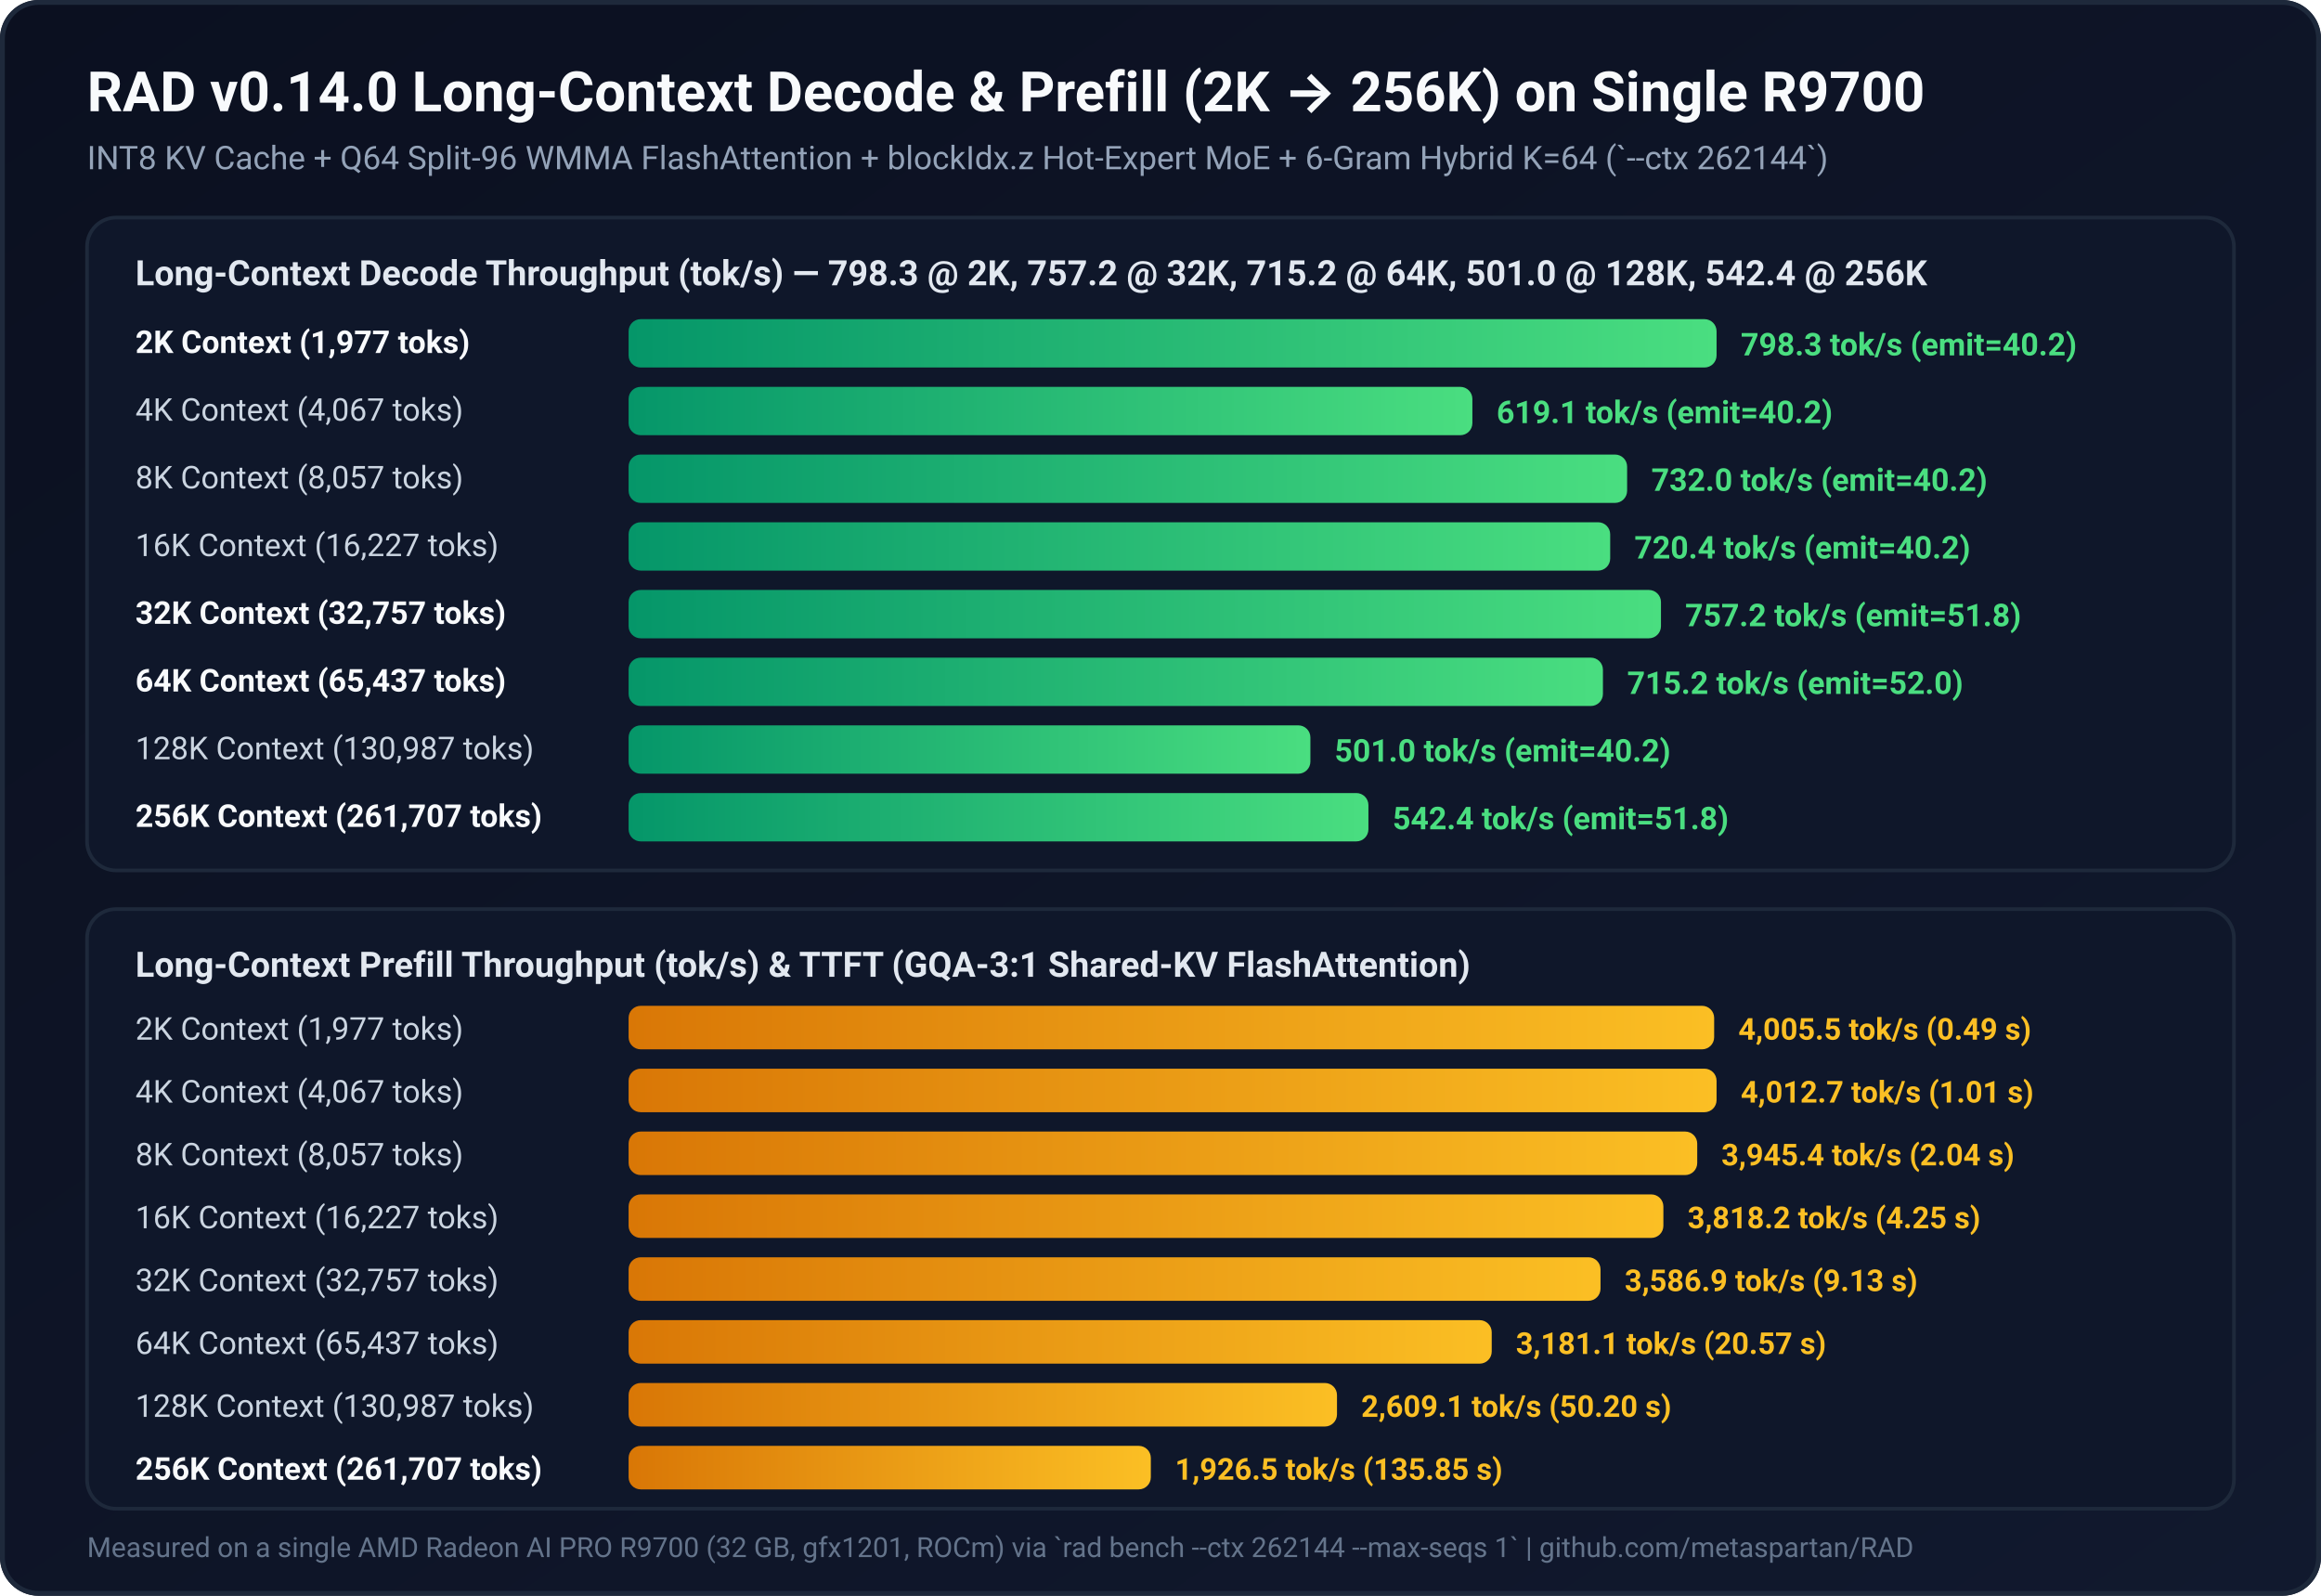
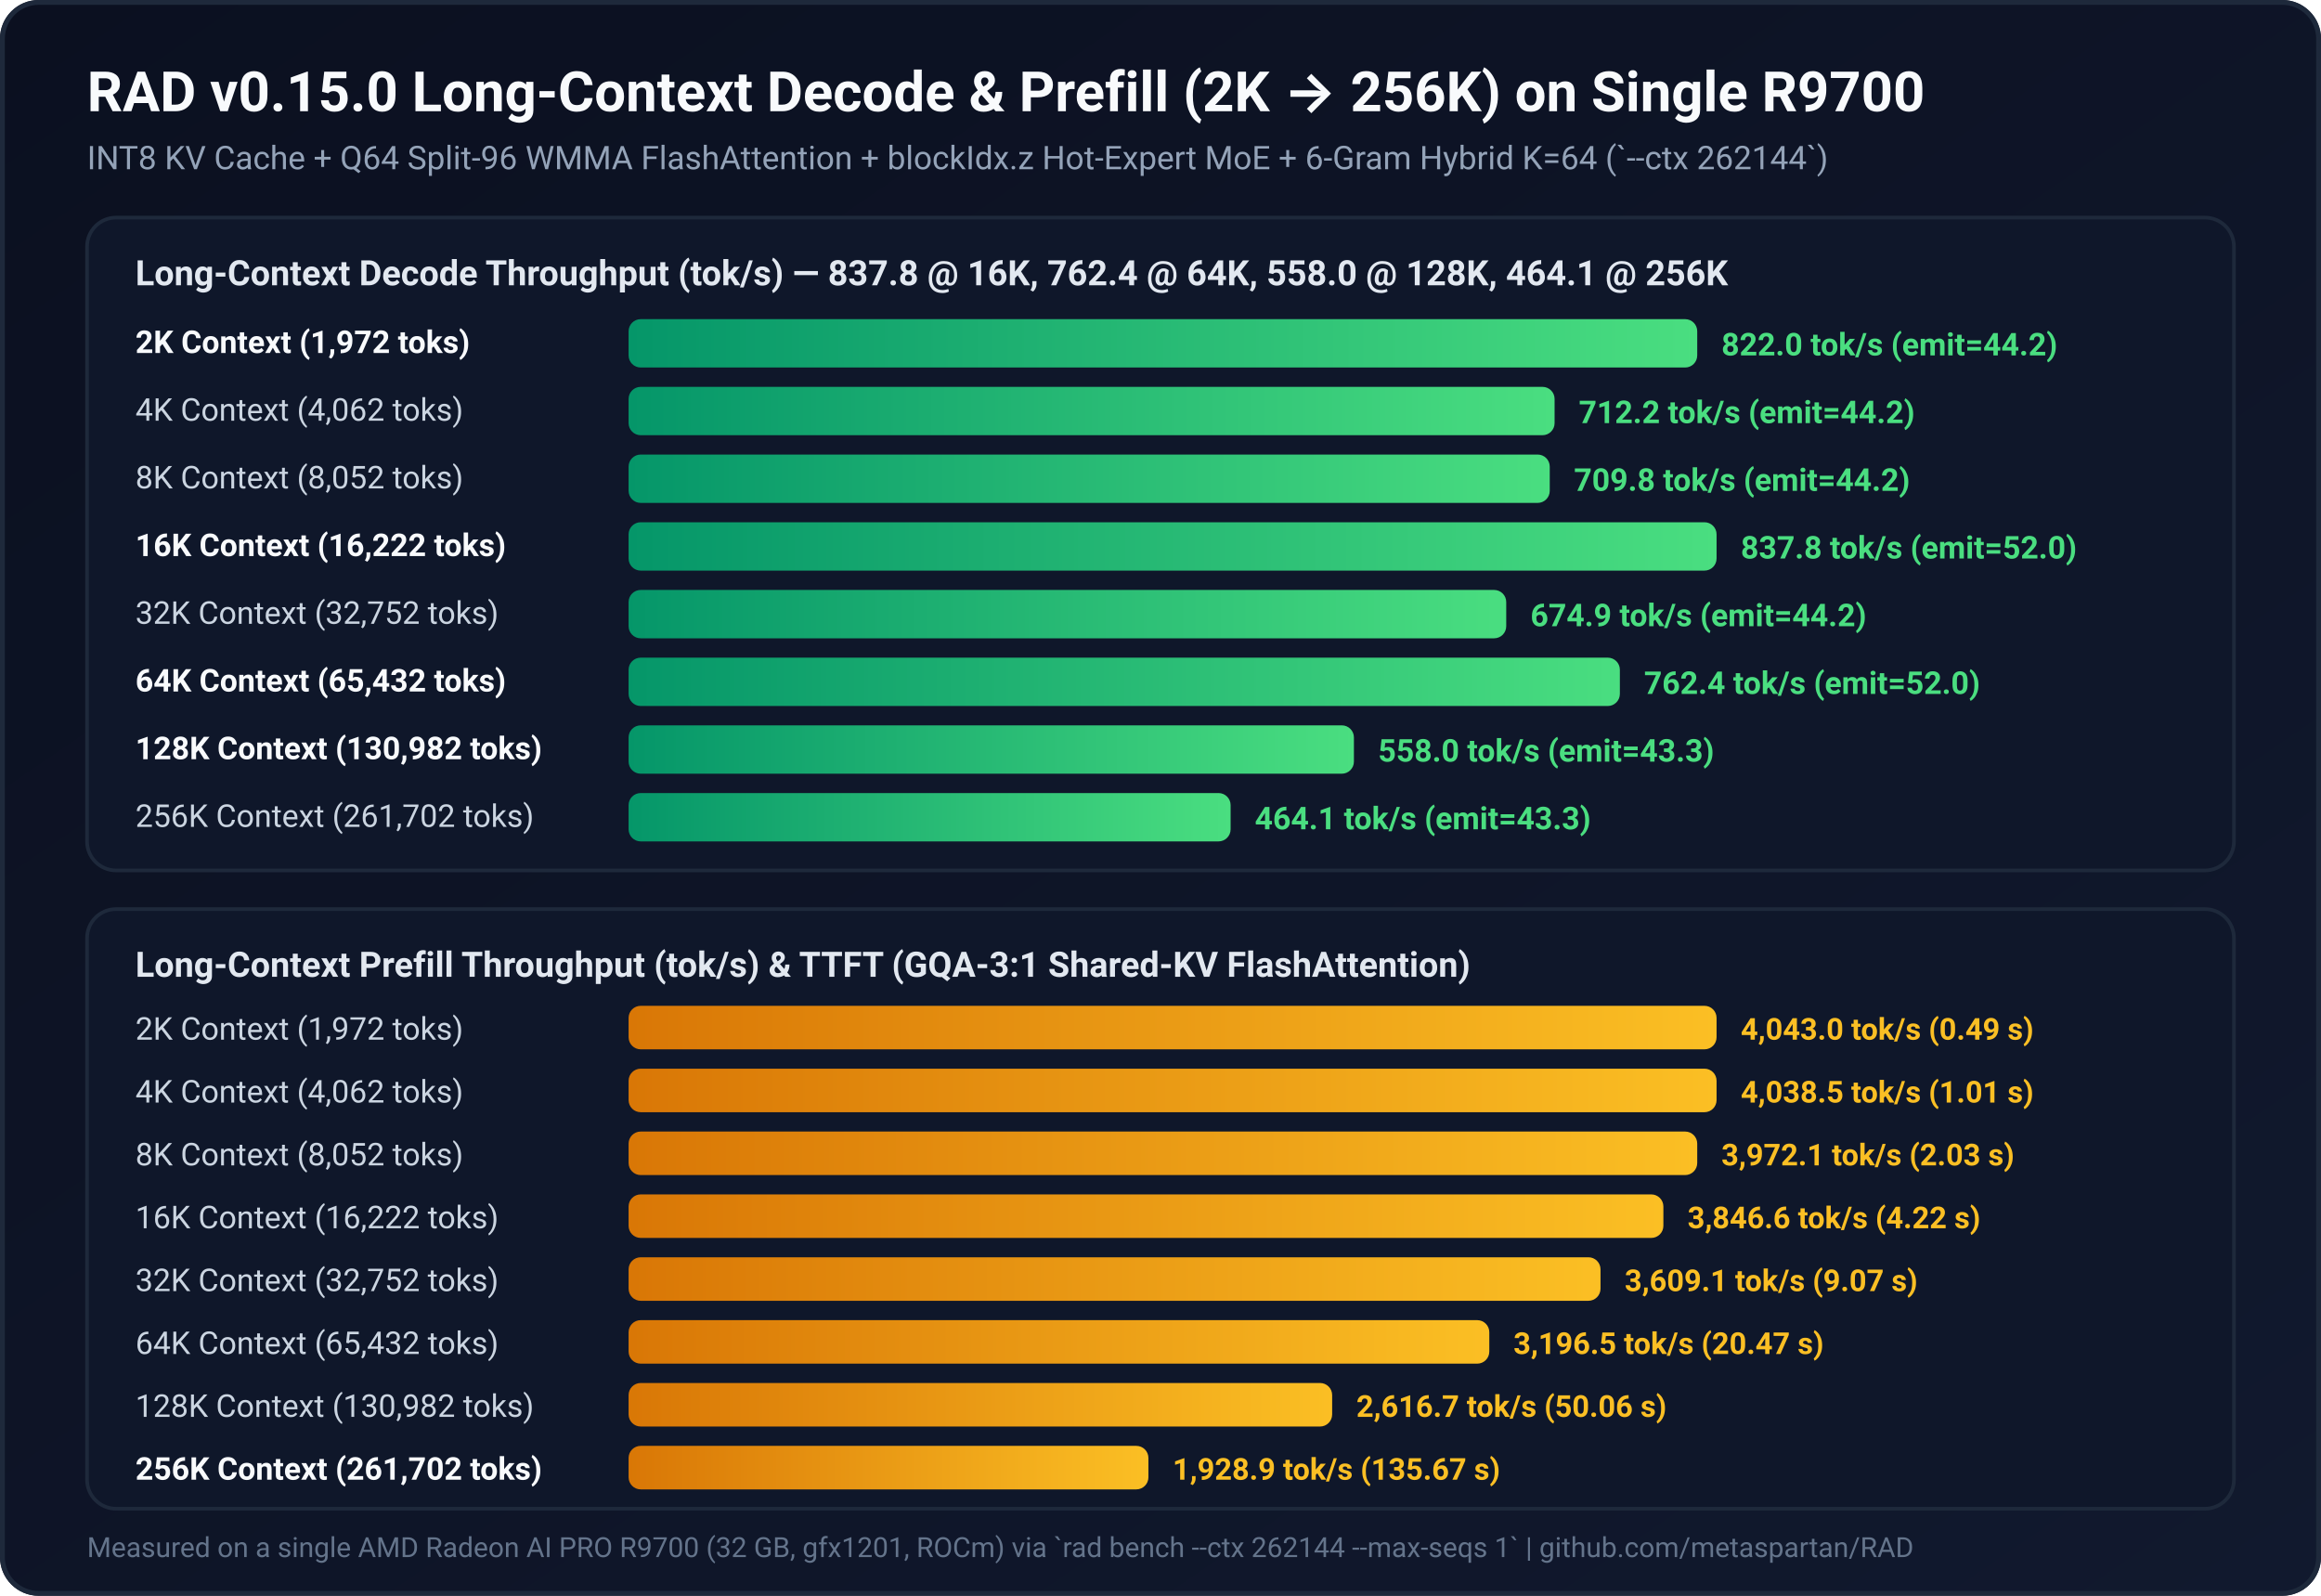
<svg xmlns="http://www.w3.org/2000/svg" viewBox="0 0 960 660" width="960" height="660">
  <defs>
    <linearGradient id="bg" x1="0" y1="0" x2="1" y2="1">
      <stop offset="0%" stop-color="#0b1020" />
      <stop offset="100%" stop-color="#11192e" />
    </linearGradient>
    <linearGradient id="decGrad" x1="0" y1="0" x2="1" y2="0">
      <stop offset="0%" stop-color="#059669" />
      <stop offset="100%" stop-color="#4ade80" />
    </linearGradient>
    <linearGradient id="ppGrad" x1="0" y1="0" x2="1" y2="0">
      <stop offset="0%" stop-color="#d97706" />
      <stop offset="100%" stop-color="#fbbf24" />
    </linearGradient>
  </defs>
  <rect width="960" height="660" rx="16" fill="url(#bg)" />
  <rect x="1" y="1" width="958" height="658" rx="15" fill="none" stroke="#1e293b" stroke-width="2" />
-   <text x="36" y="46" font-family="system-ui, -apple-system, Segoe UI, Roboto, sans-serif" font-size="23" font-weight="700" fill="#f8fafc">RAD v0.14.0 Long-Context Decode &amp; Prefill (2K → 256K) on Single R9700</text>
+   <text x="36" y="46" font-family="system-ui, -apple-system, Segoe UI, Roboto, sans-serif" font-size="23" font-weight="700" fill="#f8fafc">RAD v0.15.0 Long-Context Decode &amp; Prefill (2K → 256K) on Single R9700</text>
  <text x="36" y="70" font-family="system-ui, -apple-system, Segoe UI, Roboto, sans-serif" font-size="13.5" fill="#94a3b8">INT8 KV Cache + Q64 Split-96 WMMA FlashAttention + blockIdx.z Hot-Expert MoE + 6-Gram Hybrid K=64 (`--ctx 262144`)</text>
  <rect x="36" y="90" width="888" height="270" rx="12" fill="#0f172a" stroke="#1e293b" stroke-width="1.5" />
-   <text x="56" y="118" font-family="system-ui, -apple-system, Segoe UI, Roboto, sans-serif" font-size="14.5" font-weight="700" fill="#e2e8f0">Long-Context Decode Throughput (tok/s) — 798.3 @ 2K, 757.2 @ 32K, 715.2 @ 64K, 501.0 @ 128K, 542.4 @ 256K</text>
-   <text x="56" y="146" font-family="system-ui, -apple-system, Segoe UI, Roboto, sans-serif" font-size="13" font-weight="700" fill="#f8fafc">2K Context (1,977 toks)</text>
-   <rect x="260" y="132" width="450" height="20" rx="5" fill="url(#decGrad)" />
-   <text x="720" y="147" font-family="system-ui, -apple-system, Segoe UI, Roboto, sans-serif" font-size="13" font-weight="700" fill="#4ade80">798.3 tok/s (emit=40.2)</text>
-   <text x="56" y="174" font-family="system-ui, -apple-system, Segoe UI, Roboto, sans-serif" font-size="13" fill="#cbd5e1">4K Context (4,067 toks)</text>
-   <rect x="260" y="160" width="349" height="20" rx="5" fill="url(#decGrad)" />
-   <text x="619" y="175" font-family="system-ui, -apple-system, Segoe UI, Roboto, sans-serif" font-size="13" font-weight="700" fill="#4ade80">619.1 tok/s (emit=40.2)</text>
-   <text x="56" y="202" font-family="system-ui, -apple-system, Segoe UI, Roboto, sans-serif" font-size="13" fill="#cbd5e1">8K Context (8,057 toks)</text>
-   <rect x="260" y="188" width="413" height="20" rx="5" fill="url(#decGrad)" />
-   <text x="683" y="203" font-family="system-ui, -apple-system, Segoe UI, Roboto, sans-serif" font-size="13" font-weight="700" fill="#4ade80">732.0 tok/s (emit=40.2)</text>
-   <text x="56" y="230" font-family="system-ui, -apple-system, Segoe UI, Roboto, sans-serif" font-size="13" fill="#cbd5e1">16K Context (16,227 toks)</text>
-   <rect x="260" y="216" width="406" height="20" rx="5" fill="url(#decGrad)" />
-   <text x="676" y="231" font-family="system-ui, -apple-system, Segoe UI, Roboto, sans-serif" font-size="13" font-weight="700" fill="#4ade80">720.4 tok/s (emit=40.2)</text>
-   <text x="56" y="258" font-family="system-ui, -apple-system, Segoe UI, Roboto, sans-serif" font-size="13" font-weight="700" fill="#f8fafc">32K Context (32,757 toks)</text>
-   <rect x="260" y="244" width="427" height="20" rx="5" fill="url(#decGrad)" />
-   <text x="697" y="259" font-family="system-ui, -apple-system, Segoe UI, Roboto, sans-serif" font-size="13" font-weight="700" fill="#4ade80">757.2 tok/s (emit=51.8)</text>
-   <text x="56" y="286" font-family="system-ui, -apple-system, Segoe UI, Roboto, sans-serif" font-size="13" font-weight="700" fill="#f8fafc">64K Context (65,437 toks)</text>
-   <rect x="260" y="272" width="403" height="20" rx="5" fill="url(#decGrad)" />
-   <text x="673" y="287" font-family="system-ui, -apple-system, Segoe UI, Roboto, sans-serif" font-size="13" font-weight="700" fill="#4ade80">715.2 tok/s (emit=52.0)</text>
-   <text x="56" y="314" font-family="system-ui, -apple-system, Segoe UI, Roboto, sans-serif" font-size="13" fill="#cbd5e1">128K Context (130,987 toks)</text>
-   <rect x="260" y="300" width="282" height="20" rx="5" fill="url(#decGrad)" />
-   <text x="552" y="315" font-family="system-ui, -apple-system, Segoe UI, Roboto, sans-serif" font-size="13" font-weight="700" fill="#4ade80">501.0 tok/s (emit=40.2)</text>
-   <text x="56" y="342" font-family="system-ui, -apple-system, Segoe UI, Roboto, sans-serif" font-size="13" font-weight="700" fill="#f8fafc">256K Context (261,707 toks)</text>
-   <rect x="260" y="328" width="306" height="20" rx="5" fill="url(#decGrad)" />
-   <text x="576" y="343" font-family="system-ui, -apple-system, Segoe UI, Roboto, sans-serif" font-size="13" font-weight="700" fill="#4ade80">542.4 tok/s (emit=51.8)</text>
+   <text x="56" y="118" font-family="system-ui, -apple-system, Segoe UI, Roboto, sans-serif" font-size="14.5" font-weight="700" fill="#e2e8f0">Long-Context Decode Throughput (tok/s) — 837.8 @ 16K, 762.4 @ 64K, 558.0 @ 128K, 464.1 @ 256K</text>
+   <text x="56" y="146" font-family="system-ui, -apple-system, Segoe UI, Roboto, sans-serif" font-size="13" font-weight="700" fill="#f8fafc">2K Context (1,972 toks)</text>
+   <rect x="260" y="132" width="442" height="20" rx="5" fill="url(#decGrad)" />
+   <text x="712" y="147" font-family="system-ui, -apple-system, Segoe UI, Roboto, sans-serif" font-size="13" font-weight="700" fill="#4ade80">822.0 tok/s (emit=44.2)</text>
+   <text x="56" y="174" font-family="system-ui, -apple-system, Segoe UI, Roboto, sans-serif" font-size="13" fill="#cbd5e1">4K Context (4,062 toks)</text>
+   <rect x="260" y="160" width="383" height="20" rx="5" fill="url(#decGrad)" />
+   <text x="653" y="175" font-family="system-ui, -apple-system, Segoe UI, Roboto, sans-serif" font-size="13" font-weight="700" fill="#4ade80">712.2 tok/s (emit=44.2)</text>
+   <text x="56" y="202" font-family="system-ui, -apple-system, Segoe UI, Roboto, sans-serif" font-size="13" fill="#cbd5e1">8K Context (8,052 toks)</text>
+   <rect x="260" y="188" width="381" height="20" rx="5" fill="url(#decGrad)" />
+   <text x="651" y="203" font-family="system-ui, -apple-system, Segoe UI, Roboto, sans-serif" font-size="13" font-weight="700" fill="#4ade80">709.8 tok/s (emit=44.2)</text>
+   <text x="56" y="230" font-family="system-ui, -apple-system, Segoe UI, Roboto, sans-serif" font-size="13" font-weight="700" fill="#f8fafc">16K Context (16,222 toks)</text>
+   <rect x="260" y="216" width="450" height="20" rx="5" fill="url(#decGrad)" />
+   <text x="720" y="231" font-family="system-ui, -apple-system, Segoe UI, Roboto, sans-serif" font-size="13" font-weight="700" fill="#4ade80">837.8 tok/s (emit=52.0)</text>
+   <text x="56" y="258" font-family="system-ui, -apple-system, Segoe UI, Roboto, sans-serif" font-size="13" fill="#cbd5e1">32K Context (32,752 toks)</text>
+   <rect x="260" y="244" width="363" height="20" rx="5" fill="url(#decGrad)" />
+   <text x="633" y="259" font-family="system-ui, -apple-system, Segoe UI, Roboto, sans-serif" font-size="13" font-weight="700" fill="#4ade80">674.9 tok/s (emit=44.2)</text>
+   <text x="56" y="286" font-family="system-ui, -apple-system, Segoe UI, Roboto, sans-serif" font-size="13" font-weight="700" fill="#f8fafc">64K Context (65,432 toks)</text>
+   <rect x="260" y="272" width="410" height="20" rx="5" fill="url(#decGrad)" />
+   <text x="680" y="287" font-family="system-ui, -apple-system, Segoe UI, Roboto, sans-serif" font-size="13" font-weight="700" fill="#4ade80">762.4 tok/s (emit=52.0)</text>
+   <text x="56" y="314" font-family="system-ui, -apple-system, Segoe UI, Roboto, sans-serif" font-size="13" font-weight="700" fill="#f8fafc">128K Context (130,982 toks)</text>
+   <rect x="260" y="300" width="300" height="20" rx="5" fill="url(#decGrad)" />
+   <text x="570" y="315" font-family="system-ui, -apple-system, Segoe UI, Roboto, sans-serif" font-size="13" font-weight="700" fill="#4ade80">558.0 tok/s (emit=43.3)</text>
+   <text x="56" y="342" font-family="system-ui, -apple-system, Segoe UI, Roboto, sans-serif" font-size="13" fill="#cbd5e1">256K Context (261,702 toks)</text>
+   <rect x="260" y="328" width="249" height="20" rx="5" fill="url(#decGrad)" />
+   <text x="519" y="343" font-family="system-ui, -apple-system, Segoe UI, Roboto, sans-serif" font-size="13" font-weight="700" fill="#4ade80">464.1 tok/s (emit=43.3)</text>
  <rect x="36" y="376" width="888" height="248" rx="12" fill="#0f172a" stroke="#1e293b" stroke-width="1.5" />
  <text x="56" y="404" font-family="system-ui, -apple-system, Segoe UI, Roboto, sans-serif" font-size="14.5" font-weight="700" fill="#e2e8f0">Long-Context Prefill Throughput (tok/s) &amp; TTFT (GQA-3:1 Shared-KV FlashAttention)</text>
-   <text x="56" y="430" font-family="system-ui, -apple-system, Segoe UI, Roboto, sans-serif" font-size="13" fill="#cbd5e1">2K Context (1,977 toks)</text>
-   <rect x="260" y="416" width="449" height="18" rx="5" fill="url(#ppGrad)" />
-   <text x="719" y="430" font-family="system-ui, -apple-system, Segoe UI, Roboto, sans-serif" font-size="12.5" font-weight="700" fill="#fbbf24">4,005.5 tok/s (0.49 s)</text>
-   <text x="56" y="456" font-family="system-ui, -apple-system, Segoe UI, Roboto, sans-serif" font-size="13" fill="#cbd5e1">4K Context (4,067 toks)</text>
+   <text x="56" y="430" font-family="system-ui, -apple-system, Segoe UI, Roboto, sans-serif" font-size="13" fill="#cbd5e1">2K Context (1,972 toks)</text>
+   <rect x="260" y="416" width="450" height="18" rx="5" fill="url(#ppGrad)" />
+   <text x="720" y="430" font-family="system-ui, -apple-system, Segoe UI, Roboto, sans-serif" font-size="12.5" font-weight="700" fill="#fbbf24">4,043.0 tok/s (0.49 s)</text>
+   <text x="56" y="456" font-family="system-ui, -apple-system, Segoe UI, Roboto, sans-serif" font-size="13" fill="#cbd5e1">4K Context (4,062 toks)</text>
  <rect x="260" y="442" width="450" height="18" rx="5" fill="url(#ppGrad)" />
-   <text x="720" y="456" font-family="system-ui, -apple-system, Segoe UI, Roboto, sans-serif" font-size="12.5" font-weight="700" fill="#fbbf24">4,012.7 tok/s (1.01 s)</text>
-   <text x="56" y="482" font-family="system-ui, -apple-system, Segoe UI, Roboto, sans-serif" font-size="13" fill="#cbd5e1">8K Context (8,057 toks)</text>
+   <text x="720" y="456" font-family="system-ui, -apple-system, Segoe UI, Roboto, sans-serif" font-size="12.5" font-weight="700" fill="#fbbf24">4,038.5 tok/s (1.01 s)</text>
+   <text x="56" y="482" font-family="system-ui, -apple-system, Segoe UI, Roboto, sans-serif" font-size="13" fill="#cbd5e1">8K Context (8,052 toks)</text>
  <rect x="260" y="468" width="442" height="18" rx="5" fill="url(#ppGrad)" />
-   <text x="712" y="482" font-family="system-ui, -apple-system, Segoe UI, Roboto, sans-serif" font-size="12.5" font-weight="700" fill="#fbbf24">3,945.4 tok/s (2.04 s)</text>
-   <text x="56" y="508" font-family="system-ui, -apple-system, Segoe UI, Roboto, sans-serif" font-size="13" fill="#cbd5e1">16K Context (16,227 toks)</text>
+   <text x="712" y="482" font-family="system-ui, -apple-system, Segoe UI, Roboto, sans-serif" font-size="12.5" font-weight="700" fill="#fbbf24">3,972.1 tok/s (2.03 s)</text>
+   <text x="56" y="508" font-family="system-ui, -apple-system, Segoe UI, Roboto, sans-serif" font-size="13" fill="#cbd5e1">16K Context (16,222 toks)</text>
  <rect x="260" y="494" width="428" height="18" rx="5" fill="url(#ppGrad)" />
-   <text x="698" y="508" font-family="system-ui, -apple-system, Segoe UI, Roboto, sans-serif" font-size="12.5" font-weight="700" fill="#fbbf24">3,818.2 tok/s (4.25 s)</text>
-   <text x="56" y="534" font-family="system-ui, -apple-system, Segoe UI, Roboto, sans-serif" font-size="13" fill="#cbd5e1">32K Context (32,757 toks)</text>
+   <text x="698" y="508" font-family="system-ui, -apple-system, Segoe UI, Roboto, sans-serif" font-size="12.5" font-weight="700" fill="#fbbf24">3,846.6 tok/s (4.22 s)</text>
+   <text x="56" y="534" font-family="system-ui, -apple-system, Segoe UI, Roboto, sans-serif" font-size="13" fill="#cbd5e1">32K Context (32,752 toks)</text>
  <rect x="260" y="520" width="402" height="18" rx="5" fill="url(#ppGrad)" />
-   <text x="672" y="534" font-family="system-ui, -apple-system, Segoe UI, Roboto, sans-serif" font-size="12.5" font-weight="700" fill="#fbbf24">3,586.9 tok/s (9.13 s)</text>
-   <text x="56" y="560" font-family="system-ui, -apple-system, Segoe UI, Roboto, sans-serif" font-size="13" fill="#cbd5e1">64K Context (65,437 toks)</text>
-   <rect x="260" y="546" width="357" height="18" rx="5" fill="url(#ppGrad)" />
-   <text x="627" y="560" font-family="system-ui, -apple-system, Segoe UI, Roboto, sans-serif" font-size="12.5" font-weight="700" fill="#fbbf24">3,181.1 tok/s (20.57 s)</text>
-   <text x="56" y="586" font-family="system-ui, -apple-system, Segoe UI, Roboto, sans-serif" font-size="13" fill="#cbd5e1">128K Context (130,987 toks)</text>
-   <rect x="260" y="572" width="293" height="18" rx="5" fill="url(#ppGrad)" />
-   <text x="563" y="586" font-family="system-ui, -apple-system, Segoe UI, Roboto, sans-serif" font-size="12.5" font-weight="700" fill="#fbbf24">2,609.1 tok/s (50.20 s)</text>
-   <text x="56" y="612" font-family="system-ui, -apple-system, Segoe UI, Roboto, sans-serif" font-size="13" font-weight="700" fill="#f8fafc">256K Context (261,707 toks)</text>
-   <rect x="260" y="598" width="216" height="18" rx="5" fill="url(#ppGrad)" />
-   <text x="486" y="612" font-family="system-ui, -apple-system, Segoe UI, Roboto, sans-serif" font-size="12.5" font-weight="700" fill="#fbbf24">1,926.5 tok/s (135.85 s)</text>
+   <text x="672" y="534" font-family="system-ui, -apple-system, Segoe UI, Roboto, sans-serif" font-size="12.5" font-weight="700" fill="#fbbf24">3,609.1 tok/s (9.07 s)</text>
+   <text x="56" y="560" font-family="system-ui, -apple-system, Segoe UI, Roboto, sans-serif" font-size="13" fill="#cbd5e1">64K Context (65,432 toks)</text>
+   <rect x="260" y="546" width="356" height="18" rx="5" fill="url(#ppGrad)" />
+   <text x="626" y="560" font-family="system-ui, -apple-system, Segoe UI, Roboto, sans-serif" font-size="12.5" font-weight="700" fill="#fbbf24">3,196.5 tok/s (20.47 s)</text>
+   <text x="56" y="586" font-family="system-ui, -apple-system, Segoe UI, Roboto, sans-serif" font-size="13" fill="#cbd5e1">128K Context (130,982 toks)</text>
+   <rect x="260" y="572" width="291" height="18" rx="5" fill="url(#ppGrad)" />
+   <text x="561" y="586" font-family="system-ui, -apple-system, Segoe UI, Roboto, sans-serif" font-size="12.5" font-weight="700" fill="#fbbf24">2,616.7 tok/s (50.06 s)</text>
+   <text x="56" y="612" font-family="system-ui, -apple-system, Segoe UI, Roboto, sans-serif" font-size="13" font-weight="700" fill="#f8fafc">256K Context (261,702 toks)</text>
+   <rect x="260" y="598" width="215" height="18" rx="5" fill="url(#ppGrad)" />
+   <text x="485" y="612" font-family="system-ui, -apple-system, Segoe UI, Roboto, sans-serif" font-size="12.5" font-weight="700" fill="#fbbf24">1,928.9 tok/s (135.67 s)</text>
  <text x="36" y="644" font-family="system-ui, -apple-system, Segoe UI, Roboto, sans-serif" font-size="11.5" fill="#64748b">Measured on a single AMD Radeon AI PRO R9700 (32 GB, gfx1201, ROCm) via `rad bench --ctx 262144 --max-seqs 1` | github.com/metaspartan/RAD</text>
</svg>
